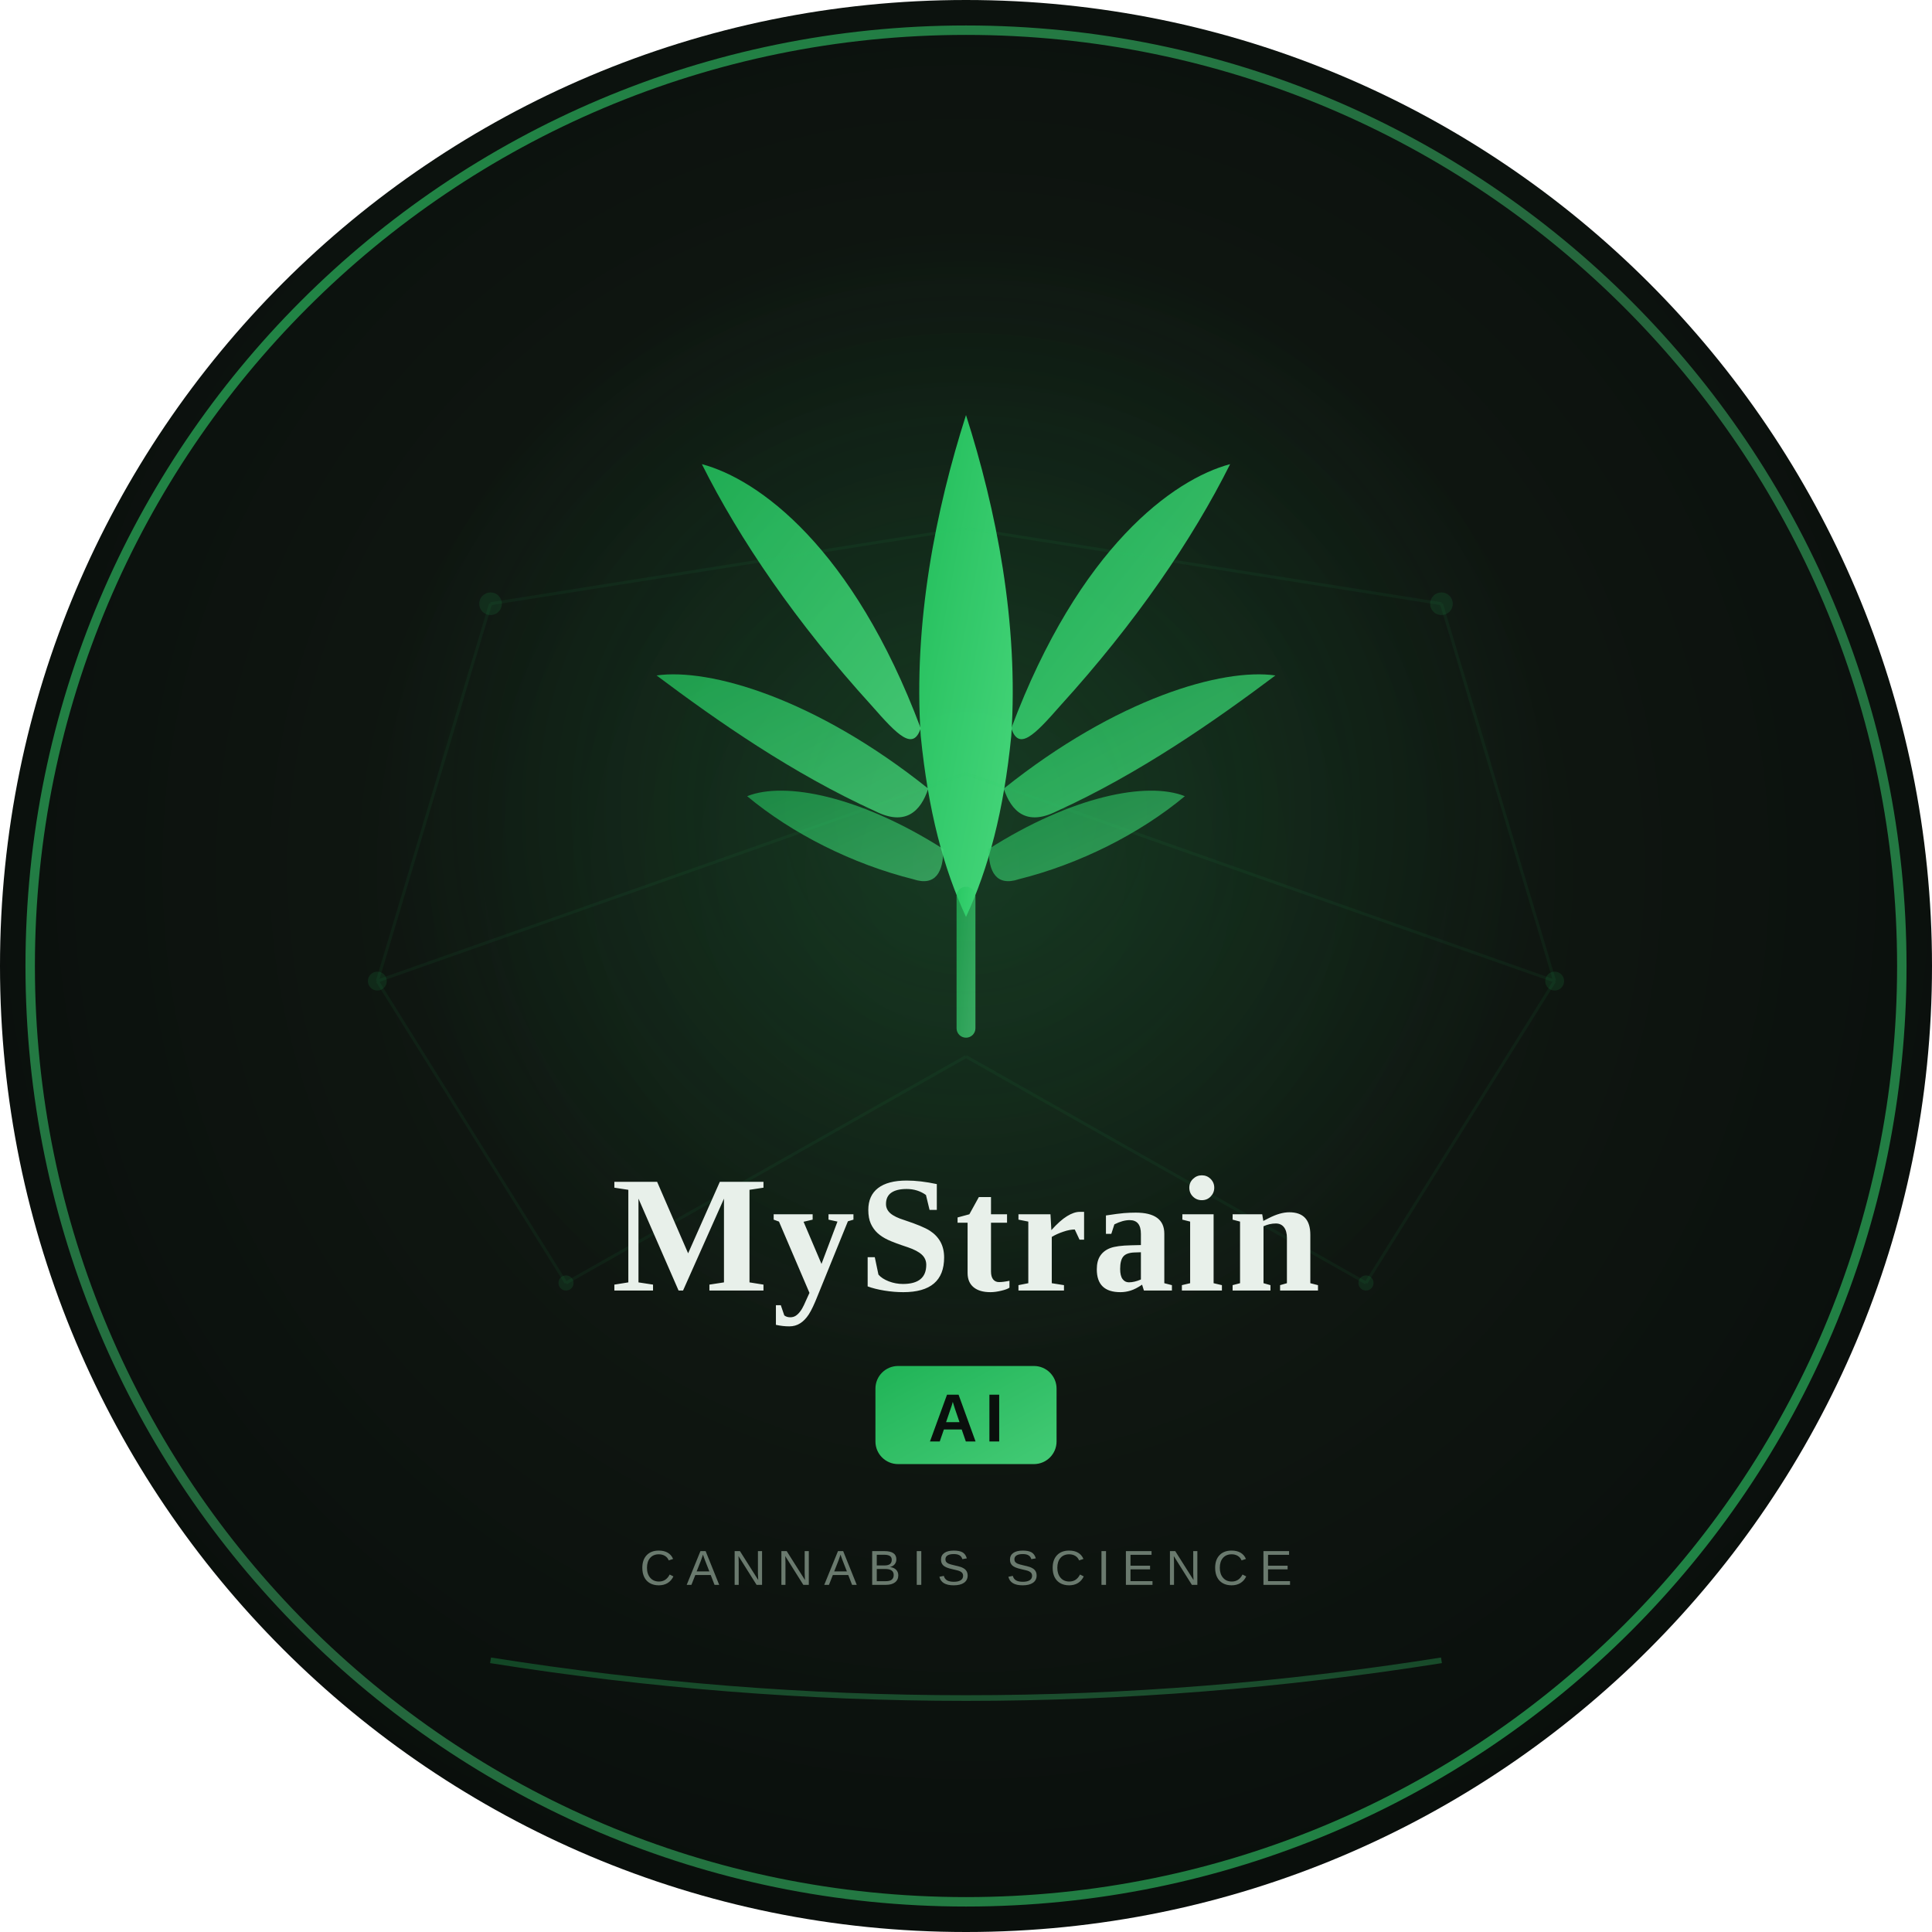
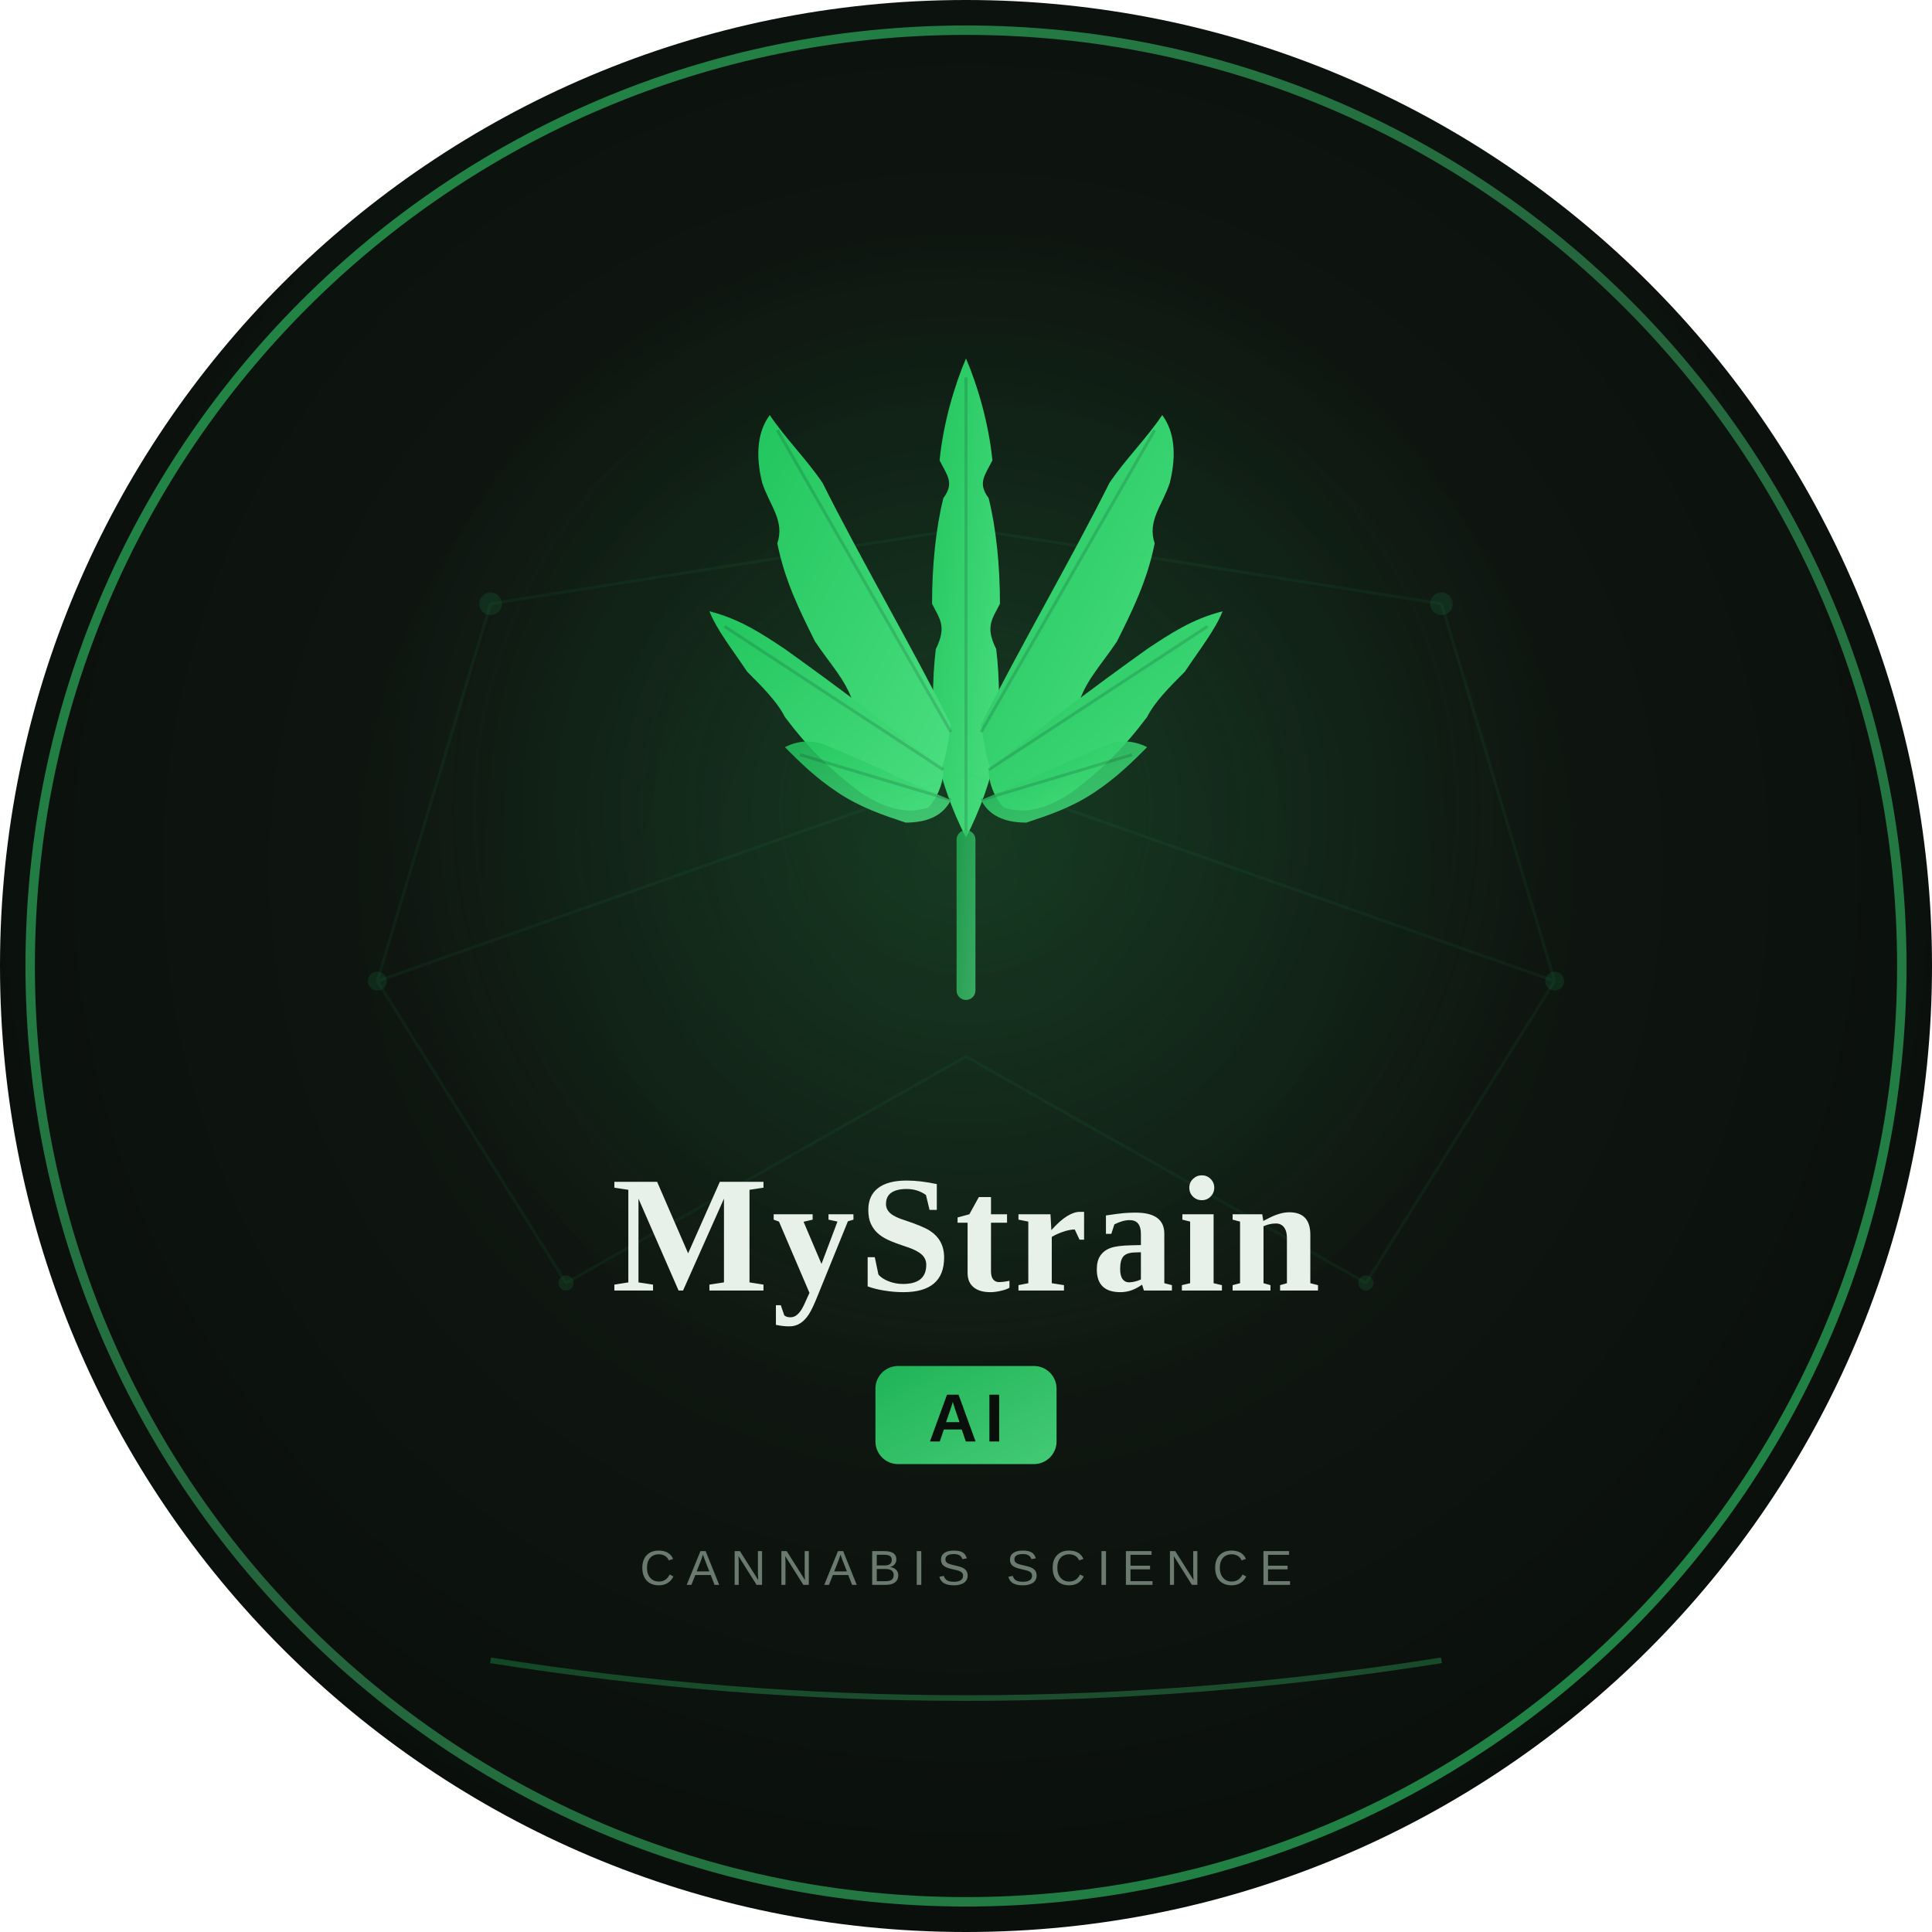
<svg xmlns="http://www.w3.org/2000/svg" width="512" height="512" viewBox="0 0 512 512">
  <defs>
    <radialGradient id="bg" cx="50%" cy="45%" r="55%">
      <stop offset="0%" style="stop-color:#141e16" />
      <stop offset="100%" style="stop-color:#0a0f0c" />
    </radialGradient>
    <linearGradient id="leaf" x1="0%" y1="0%" x2="100%" y2="100%">
      <stop offset="0%" style="stop-color:#22c55e" />
      <stop offset="100%" style="stop-color:#4ade80" />
    </linearGradient>
    <radialGradient id="glow" cx="50%" cy="42%" r="30%">
      <stop offset="0%" style="stop-color:#22c55e;stop-opacity:0.18" />
      <stop offset="100%" style="stop-color:#22c55e;stop-opacity:0" />
    </radialGradient>
    <linearGradient id="ring" x1="0%" y1="0%" x2="100%" y2="100%">
      <stop offset="0%" style="stop-color:#22c55e;stop-opacity:0.7" />
      <stop offset="50%" style="stop-color:#4ade80;stop-opacity:0.4" />
      <stop offset="100%" style="stop-color:#22c55e;stop-opacity:0.7" />
    </linearGradient>
    <clipPath id="circleClip">
      <circle cx="256" cy="256" r="256" />
    </clipPath>
  </defs>
  <circle cx="256" cy="256" r="256" fill="url(#bg)" />
  <circle cx="256" cy="256" r="248" fill="none" stroke="url(#ring)" stroke-width="2.5" />
  <circle cx="256" cy="256" r="256" fill="url(#glow)" clip-path="url(#circleClip)" />
-   <g transform="translate(256, 205)" fill="url(#leaf)">
-     <path d="M0,-95 C8,-70 14,-40 12,-10 C10,10 6,25 0,38 C-6,25 -10,10 -12,-10 C-14,-40 -8,-70 0,-95Z" opacity="0.95" />
-     <path d="M-12,-12 C-30,-60 -55,-78 -70,-82 C-60,-62 -45,-40 -25,-18 C-18,-10 -14,-6 -12,-12Z" opacity="0.85" />
-     <path d="M12,-12 C30,-60 55,-78 70,-82 C60,-62 45,-40 25,-18 C18,-10 14,-6 12,-12Z" opacity="0.85" />
-     <path d="M-10,4 C-40,-20 -68,-28 -82,-26 C-66,-14 -46,0 -24,10 C-16,14 -12,10 -10,4Z" opacity="0.75" />
-     <path d="M10,4 C40,-20 68,-28 82,-26 C66,-14 46,0 24,10 C16,14 12,10 10,4Z" opacity="0.75" />
-     <path d="M-6,20 C-28,6 -48,2 -58,6 C-46,16 -30,24 -14,28 C-8,30 -6,26 -6,20Z" opacity="0.6" />
-     <path d="M6,20 C28,6 48,2 58,6 C46,16 30,24 14,28 C8,30 6,26 6,20Z" opacity="0.6" />
-     <rect x="-2.5" y="30" width="5" height="40" rx="2.5" opacity="0.7" />
+   <g transform="translate(256, 200)" fill="url(#leaf)">
+     <path d="M0,-105 C3,-98 6,-88 7,-78 C5,-74 3,-72 6,-68 C8,-60 9,-50 9,-40              C7,-36 5,-34 8,-28 C9,-20 9,-10 8,0 C6,8 4,14 0,22              C-4,14 -6,8 -8,0 C-9,-10 -9,-20 -8,-28 C-5,-34 -7,-36 -9,-40              C-9,-50 -8,-60 -6,-68 C-3,-72 -5,-74 -7,-78 C-6,-88 -3,-98 0,-105Z" />
+     <path d="M-4,-8 C-14,-28 -28,-52 -38,-72 C-42,-78 -48,-84 -52,-90              C-55,-86 -56,-80 -54,-72 C-52,-66 -48,-62 -50,-56              C-48,-46 -44,-38 -40,-30 C-36,-24 -32,-20 -30,-14              C-24,-6 -18,0 -10,6 C-8,8 -6,6 -4,-8Z" />
+     <path d="M4,-8 C14,-28 28,-52 38,-72 C42,-78 48,-84 52,-90              C55,-86 56,-80 54,-72 C52,-66 48,-62 50,-56              C48,-46 44,-38 40,-30 C36,-24 32,-20 30,-14              C24,-6 18,0 10,6 C8,8 6,6 4,-8Z" />
+     <path d="M-6,4 C-18,-6 -34,-18 -48,-28 C-54,-32 -60,-36 -68,-38              C-66,-33 -62,-28 -58,-22 C-54,-18 -50,-14 -48,-10              C-42,-2 -36,4 -28,10 C-22,14 -16,16 -10,14              C-8,12 -6,8 -6,4Z" />
+     <path d="M6,4 C18,-6 34,-18 48,-28 C54,-32 60,-36 68,-38              C66,-33 62,-28 58,-22 C54,-18 50,-14 48,-10              C42,-2 36,4 28,10 C22,14 16,16 10,14              C8,12 6,8 6,4Z" />
+     <path d="M-4,12 C-14,8 -26,2 -36,-2 C-40,-4 -44,-4 -48,-2              C-44,2 -40,6 -34,10 C-28,14 -22,16 -16,18              C-10,18 -6,16 -4,12Z" opacity="0.85" />
+     <path d="M4,12 C14,8 26,2 36,-2 C40,-4 44,-4 48,-2              C44,2 40,6 34,10 C28,14 22,16 16,18              C10,18 6,16 4,12Z" opacity="0.85" />
+     <g stroke="#0a0f0c" stroke-width="0.8" fill="none" opacity="0.15">
+       <line x1="0" y1="-100" x2="0" y2="22" />
+       <line x1="-4" y1="-6" x2="-50" y2="-86" />
+       <line x1="4" y1="-6" x2="50" y2="-86" />
+       <line x1="-6" y1="4" x2="-64" y2="-34" />
+       <line x1="6" y1="4" x2="64" y2="-34" />
+       <line x1="-4" y1="12" x2="-44" y2="0" />
+       <line x1="4" y1="12" x2="44" y2="0" />
+     </g>
+     <rect x="-2.5" y="20" width="5" height="45" rx="2.5" opacity="0.7" />
  </g>
  <g fill="#22c55e" opacity="0.12">
    <circle cx="130" cy="160" r="3" />
    <circle cx="382" cy="160" r="3" />
    <circle cx="100" cy="260" r="2.5" />
    <circle cx="412" cy="260" r="2.5" />
    <circle cx="150" cy="340" r="2" />
    <circle cx="362" cy="340" r="2" />
  </g>
  <g stroke="#22c55e" stroke-width="0.8" opacity="0.06">
    <line x1="130" y1="160" x2="256" y2="140" />
    <line x1="382" y1="160" x2="256" y2="140" />
    <line x1="100" y1="260" x2="256" y2="205" />
    <line x1="412" y1="260" x2="256" y2="205" />
    <line x1="150" y1="340" x2="256" y2="280" />
    <line x1="362" y1="340" x2="256" y2="280" />
    <line x1="130" y1="160" x2="100" y2="260" />
    <line x1="382" y1="160" x2="412" y2="260" />
    <line x1="100" y1="260" x2="150" y2="340" />
    <line x1="412" y1="260" x2="362" y2="340" />
  </g>
  <text x="256" y="342" font-family="Georgia, 'Times New Roman', serif" font-size="44" font-weight="700" fill="#e8f0ea" text-anchor="middle" letter-spacing="1">
    MyStrain
  </text>
  <g transform="translate(256, 378)">
    <rect x="-24" y="-16" width="48" height="26" rx="6" fill="url(#leaf)" opacity="0.9" />
    <text x="0" y="4" font-family="'Helvetica Neue', Arial, sans-serif" font-size="18" font-weight="800" fill="#0a0f0c" text-anchor="middle" letter-spacing="2">AI</text>
  </g>
  <text x="256" y="420" font-family="'Helvetica Neue', Arial, sans-serif" font-size="13" fill="#6a7a6e" text-anchor="middle" letter-spacing="3" text-transform="uppercase">
    CANNABIS SCIENCE
  </text>
  <path d="M 130 440 Q 256 460 382 440" fill="none" stroke="url(#leaf)" stroke-width="1.5" opacity="0.3" />
</svg>
